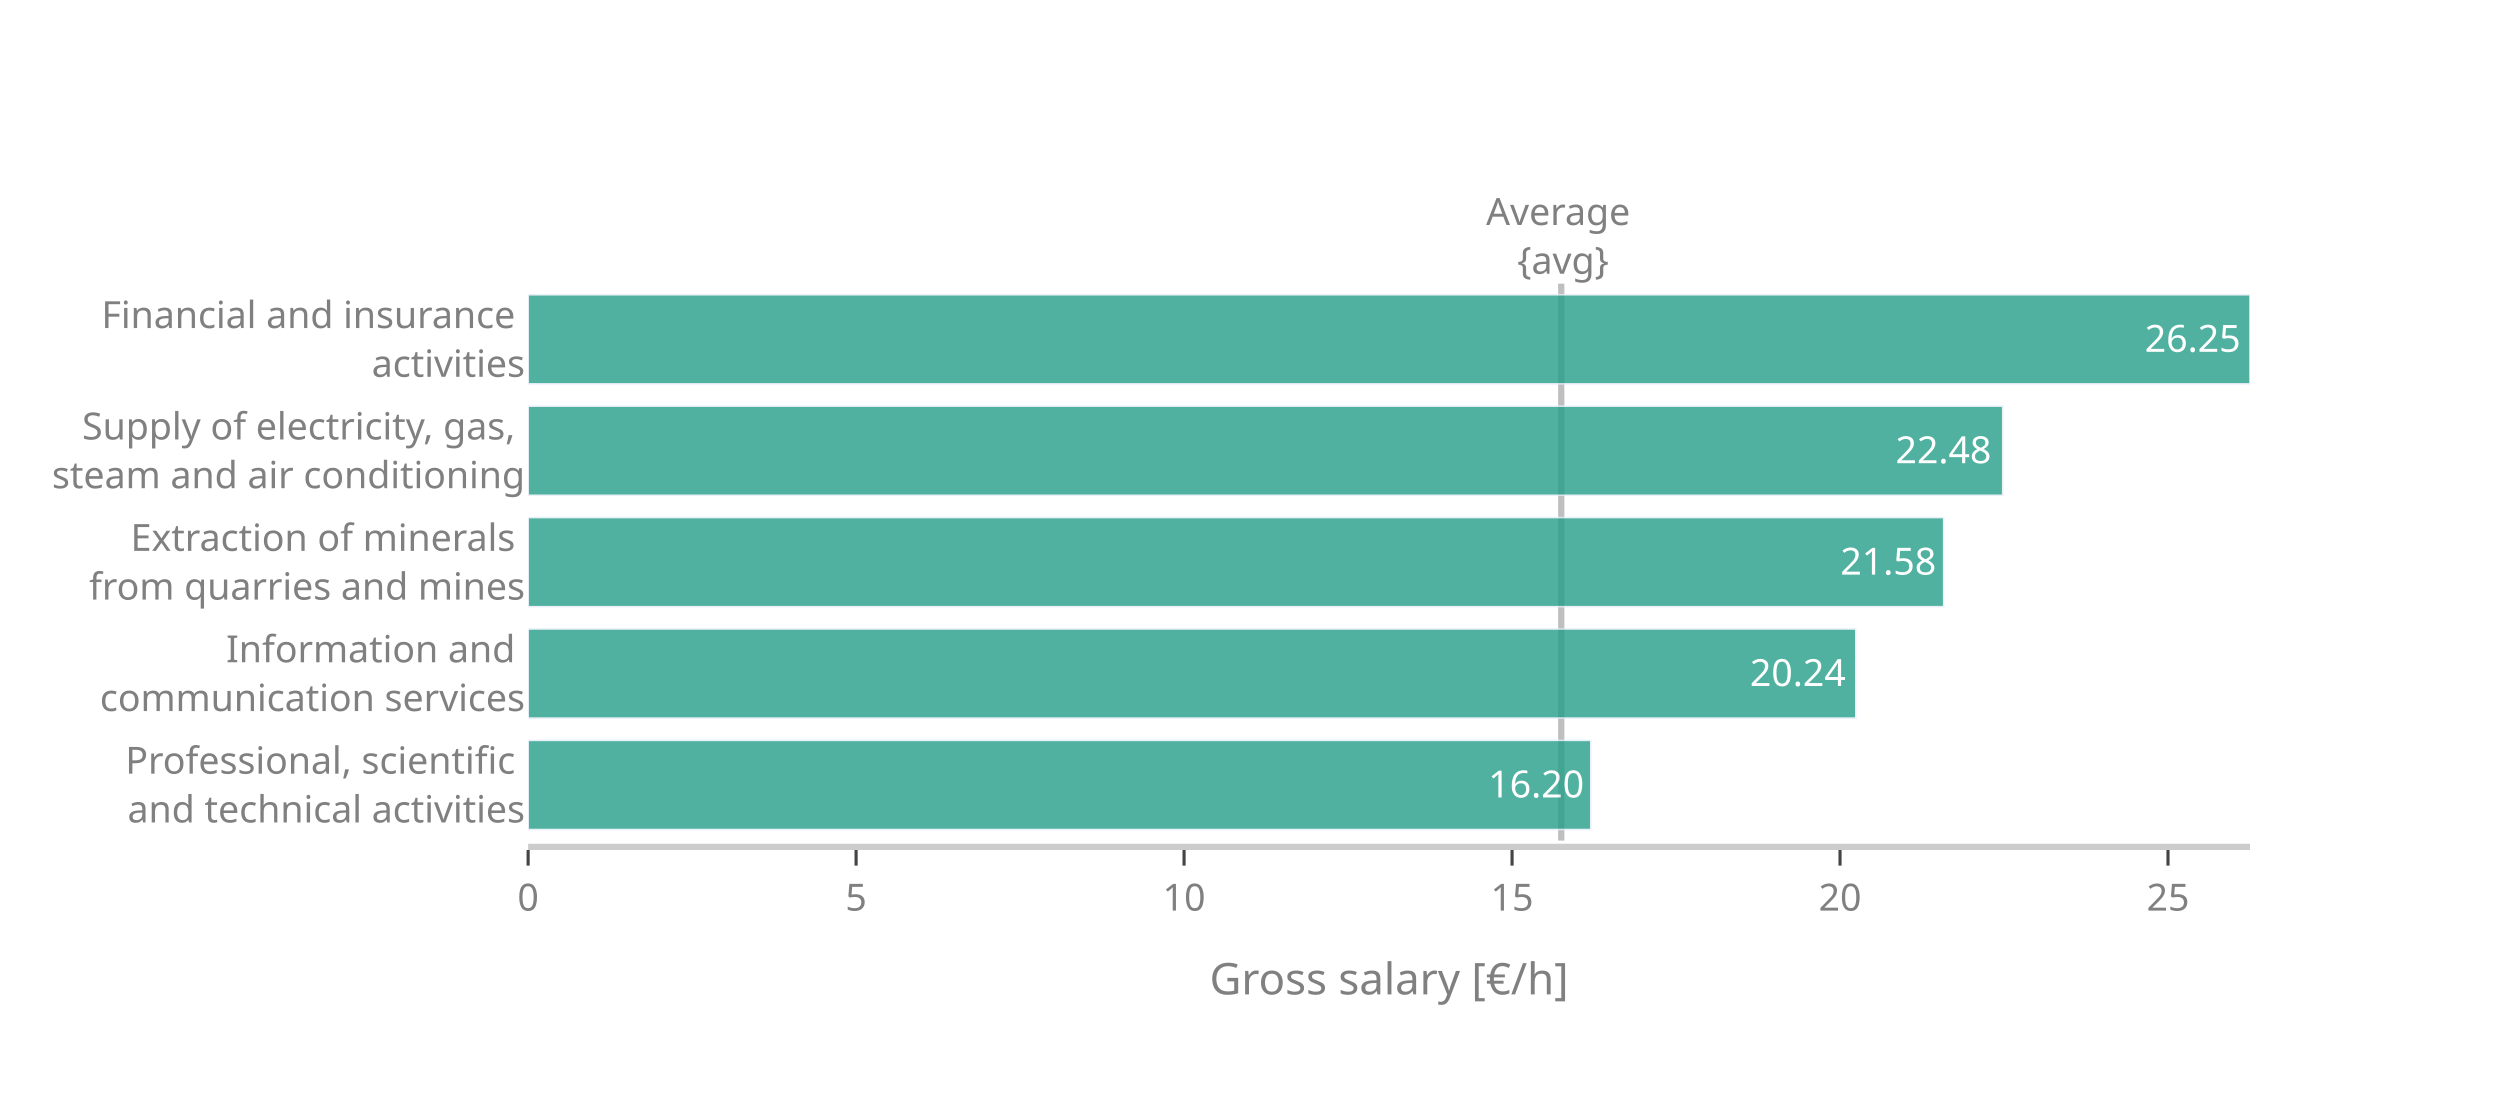
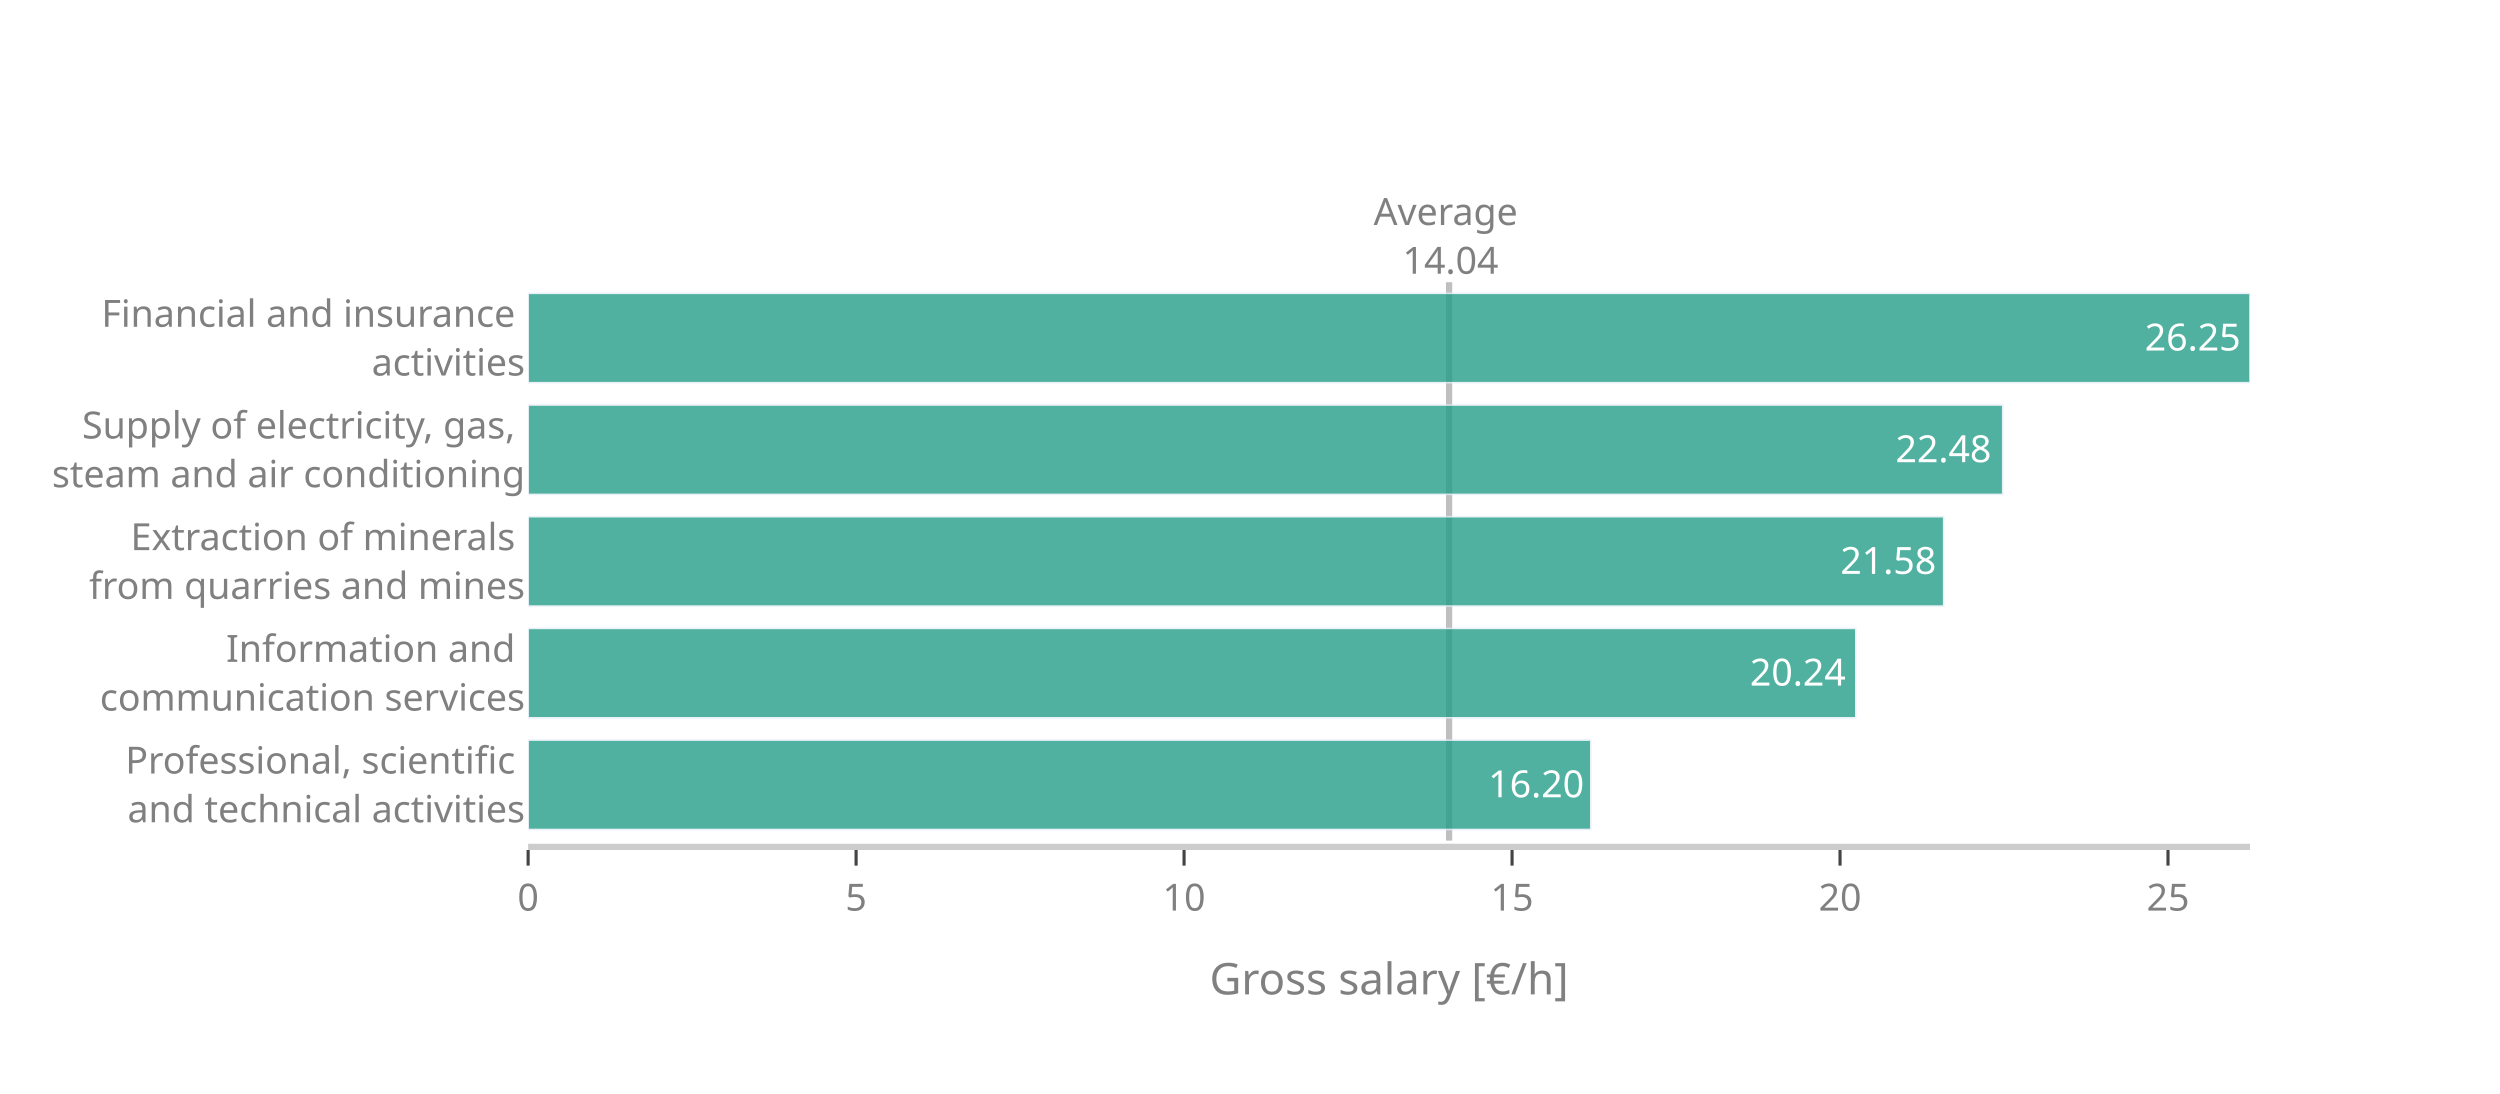
<svg xmlns="http://www.w3.org/2000/svg" class="main-svg" width="800" height="350" style="" viewBox="0 0 800 350">
  <rect x="0" y="0" width="800" height="350" style="fill: rgb(255, 255, 255); fill-opacity: 1;" />
-   <defs id="defs-cea884">
+   <defs id="defs-ce99bd">
    <g class="clips">
-       <clipPath id="clipcea884xyplot" class="plotclip">
+       <clipPath id="clipce99bdxyplot" class="plotclip">
        <rect width="551" height="210" />
      </clipPath>
-       <clipPath class="axesclip" id="clipcea884x">
+       <clipPath class="axesclip" id="clipce99bdx">
        <rect x="169" y="0" width="551" height="350" />
      </clipPath>
-       <clipPath class="axesclip" id="clipcea884y">
+       <clipPath class="axesclip" id="clipce99bdy">
        <rect x="0" y="60" width="800" height="210" />
      </clipPath>
-       <clipPath class="axesclip" id="clipcea884xy">
+       <clipPath class="axesclip" id="clipce99bdxy">
        <rect x="169" y="60" width="551" height="210" />
      </clipPath>
    </g>
    <g class="gradients" />
    <g class="patterns" />
  </defs>
  <g class="bglayer" />
  <g class="layer-below">
    <g class="imagelayer" />
    <g class="shapelayer" />
  </g>
  <g class="cartesianlayer">
    <g class="subplot xy">
      <g class="layer-subplot">
        <g class="shapelayer">
-           <path data-index="0" fill-rule="evenodd" d="M499.6,269L499.6,90.76" clip-path="url(#clipcea884xy)" style="opacity: 0.5; stroke: rgb(128, 128, 128); stroke-opacity: 1; fill: rgb(0, 0, 0); fill-opacity: 0; stroke-width: 2px;" />
+           <path data-index="0" fill-rule="evenodd" d="M463.71,269L463.71,90.3" clip-path="url(#clipce99bdxy)" style="opacity: 0.5; stroke: rgb(128, 128, 128); stroke-opacity: 1; fill: rgb(0, 0, 0); fill-opacity: 0; stroke-width: 2px;" />
        </g>
        <g class="imagelayer" />
      </g>
      <g class="gridlayer">
        <g class="x">
          <path class="xgrid crisp" transform="translate(273.95,0)" d="M0,60v210" style="stroke: rgb(255, 255, 255); stroke-opacity: 1; stroke-width: 1px;" />
          <path class="xgrid crisp" transform="translate(378.9,0)" d="M0,60v210" style="stroke: rgb(255, 255, 255); stroke-opacity: 1; stroke-width: 1px;" />
          <path class="xgrid crisp" transform="translate(483.86,0)" d="M0,60v210" style="stroke: rgb(255, 255, 255); stroke-opacity: 1; stroke-width: 1px;" />
          <path class="xgrid crisp" transform="translate(588.81,0)" d="M0,60v210" style="stroke: rgb(255, 255, 255); stroke-opacity: 1; stroke-width: 1px;" />
          <path class="xgrid crisp" transform="translate(693.76,0)" d="M0,60v210" style="stroke: rgb(255, 255, 255); stroke-opacity: 1; stroke-width: 1px;" />
        </g>
        <g class="y" />
      </g>
      <g class="zerolinelayer">
        <path class="xzl zl crisp" transform="translate(169,0)" d="M0,60v210" style="stroke: rgb(255, 255, 255); stroke-opacity: 1; stroke-width: 2px;" />
      </g>
      <path class="xlines-below" />
      <path class="ylines-below" />
      <g class="overlines-below" />
      <g class="xaxislayer-below" />
      <g class="yaxislayer-below" />
      <g class="overaxes-below" />
-       <g class="plot" transform="translate(169,60)" clip-path="url(#clipcea884xyplot)">
+       <g class="plot" transform="translate(169,60)" clip-path="url(#clipce99bdxyplot)">
        <g class="barlayer mlayer">
          <g class="trace bars" style="opacity: 0.8;">
            <g class="points">
              <g class="point">
-                 <path d="M0,205.44V176.92H340.05V205.44Z" style="vector-effect: non-scaling-stroke; opacity: 1; stroke-width: 0.5px; fill: rgb(36, 158, 137); fill-opacity: 1; stroke: rgb(229, 236, 246); stroke-opacity: 1;" />
-                 <text class="bartext bartext-inside" text-anchor="middle" data-notex="1" x="0" y="0" style="font-family: 'Bahnschrift Light'; font-size: 12px; fill: rgb(255, 255, 255); fill-opacity: 1; white-space: pre;" transform="translate(322.5813,195.18)">16.20 </text>
+                 <path d="M0,205.43V176.83H340.05V205.43Z" style="vector-effect: non-scaling-stroke; opacity: 1; stroke-width: 0.5px; fill: rgb(36, 158, 137); fill-opacity: 1; stroke: rgb(229, 236, 246); stroke-opacity: 1;" />
+                 <text class="bartext bartext-inside" text-anchor="middle" data-notex="1" x="0" y="0" style="font-family: 'Bahnschrift Light'; font-size: 12px; fill: rgb(255, 255, 255); fill-opacity: 1; white-space: pre;" transform="translate(322.5813,195.13)">16.20 </text>
              </g>
              <g class="point">
-                 <path d="M0,169.79V141.27H424.85V169.79Z" style="vector-effect: non-scaling-stroke; opacity: 1; stroke-width: 0.5px; fill: rgb(36, 158, 137); fill-opacity: 1; stroke: rgb(229, 236, 246); stroke-opacity: 1;" />
-                 <text class="bartext bartext-inside" text-anchor="middle" data-notex="1" x="0" y="0" style="font-family: 'Bahnschrift Light'; font-size: 12px; fill: rgb(255, 255, 255); fill-opacity: 1; white-space: pre;" transform="translate(406.3031,159.53)">20.24 </text>
+                 <path d="M0,169.69V141.09H424.85V169.69Z" style="vector-effect: non-scaling-stroke; opacity: 1; stroke-width: 0.5px; fill: rgb(36, 158, 137); fill-opacity: 1; stroke: rgb(229, 236, 246); stroke-opacity: 1;" />
+                 <text class="bartext bartext-inside" text-anchor="middle" data-notex="1" x="0" y="0" style="font-family: 'Bahnschrift Light'; font-size: 12px; fill: rgb(255, 255, 255); fill-opacity: 1; white-space: pre;" transform="translate(406.3031,159.39)">20.24 </text>
              </g>
              <g class="point">
-                 <path d="M0,134.14V105.62H452.97V134.14Z" style="vector-effect: non-scaling-stroke; opacity: 1; stroke-width: 0.5px; fill: rgb(36, 158, 137); fill-opacity: 1; stroke: rgb(229, 236, 246); stroke-opacity: 1;" />
-                 <text class="bartext bartext-inside" text-anchor="middle" data-notex="1" x="0" y="0" style="font-family: 'Bahnschrift Light'; font-size: 12px; fill: rgb(255, 255, 255); fill-opacity: 1; white-space: pre;" transform="translate(435.2513,123.88)">21.58 </text>
+                 <path d="M0,133.94V105.35H452.97V133.94Z" style="vector-effect: non-scaling-stroke; opacity: 1; stroke-width: 0.5px; fill: rgb(36, 158, 137); fill-opacity: 1; stroke: rgb(229, 236, 246); stroke-opacity: 1;" />
+                 <text class="bartext bartext-inside" text-anchor="middle" data-notex="1" x="0" y="0" style="font-family: 'Bahnschrift Light'; font-size: 12px; fill: rgb(255, 255, 255); fill-opacity: 1; white-space: pre;" transform="translate(435.2513,123.645)">21.58 </text>
              </g>
              <g class="point">
-                 <path d="M0,98.49V69.97H471.87V98.49Z" style="vector-effect: non-scaling-stroke; opacity: 1; stroke-width: 0.5px; fill: rgb(36, 158, 137); fill-opacity: 1; stroke: rgb(229, 236, 246); stroke-opacity: 1;" />
-                 <text class="bartext bartext-inside" text-anchor="middle" data-notex="1" x="0" y="0" style="font-family: 'Bahnschrift Light'; font-size: 12px; fill: rgb(255, 255, 255); fill-opacity: 1; white-space: pre;" transform="translate(452.9013,88.23)">22.48 </text>
+                 <path d="M0,98.2V69.61H471.87V98.2Z" style="vector-effect: non-scaling-stroke; opacity: 1; stroke-width: 0.5px; fill: rgb(36, 158, 137); fill-opacity: 1; stroke: rgb(229, 236, 246); stroke-opacity: 1;" />
+                 <text class="bartext bartext-inside" text-anchor="middle" data-notex="1" x="0" y="0" style="font-family: 'Bahnschrift Light'; font-size: 12px; fill: rgb(255, 255, 255); fill-opacity: 1; white-space: pre;" transform="translate(452.9013,87.905)">22.48 </text>
              </g>
              <g class="point">
-                 <path d="M0,62.84V34.32H551V62.84Z" style="vector-effect: non-scaling-stroke; opacity: 1; stroke-width: 0.5px; fill: rgb(36, 158, 137); fill-opacity: 1; stroke: rgb(229, 236, 246); stroke-opacity: 1;" />
-                 <text class="bartext bartext-inside" text-anchor="middle" data-notex="1" x="0" y="0" style="font-family: 'Bahnschrift Light'; font-size: 12px; fill: rgb(255, 255, 255); fill-opacity: 1; white-space: pre;" transform="translate(532.6562,52.58)">26.25 </text>
+                 <path d="M0,62.46V33.87H551V62.46Z" style="vector-effect: non-scaling-stroke; opacity: 1; stroke-width: 0.5px; fill: rgb(36, 158, 137); fill-opacity: 1; stroke: rgb(229, 236, 246); stroke-opacity: 1;" />
+                 <text class="bartext bartext-inside" text-anchor="middle" data-notex="1" x="0" y="0" style="font-family: 'Bahnschrift Light'; font-size: 12px; fill: rgb(255, 255, 255); fill-opacity: 1; white-space: pre;" transform="translate(532.6562,52.165)">26.25 </text>
              </g>
            </g>
          </g>
        </g>
      </g>
      <g class="overplot" />
      <path class="xlines-above crisp" d="M169,271H720" style="fill: none; stroke-width: 2px; stroke: rgb(204, 204, 204); stroke-opacity: 1;" />
      <path class="ylines-above crisp" d="M0,0" style="fill: none;" />
      <g class="overlines-above" />
      <g class="xaxislayer-above">
        <path class="xtick ticks crisp" d="M0,272v5" transform="translate(169,0)" style="stroke: rgb(68, 68, 68); stroke-opacity: 1; stroke-width: 1px;" />
        <path class="xtick ticks crisp" d="M0,272v5" transform="translate(273.95,0)" style="stroke: rgb(68, 68, 68); stroke-opacity: 1; stroke-width: 1px;" />
        <path class="xtick ticks crisp" d="M0,272v5" transform="translate(378.9,0)" style="stroke: rgb(68, 68, 68); stroke-opacity: 1; stroke-width: 1px;" />
        <path class="xtick ticks crisp" d="M0,272v5" transform="translate(483.86,0)" style="stroke: rgb(68, 68, 68); stroke-opacity: 1; stroke-width: 1px;" />
        <path class="xtick ticks crisp" d="M0,272v5" transform="translate(588.81,0)" style="stroke: rgb(68, 68, 68); stroke-opacity: 1; stroke-width: 1px;" />
        <path class="xtick ticks crisp" d="M0,272v5" transform="translate(693.76,0)" style="stroke: rgb(68, 68, 68); stroke-opacity: 1; stroke-width: 1px;" />
        <g class="xtick">
          <text text-anchor="middle" x="0" y="291.4" transform="translate(169,0)" style="font-family: 'Bahnschrift Light'; font-size: 12px; fill: rgb(128, 128, 128); fill-opacity: 1; white-space: pre; opacity: 1;">0</text>
        </g>
        <g class="xtick">
          <text text-anchor="middle" x="0" y="291.4" style="font-family: 'Bahnschrift Light'; font-size: 12px; fill: rgb(128, 128, 128); fill-opacity: 1; white-space: pre; opacity: 1;" transform="translate(273.95,0)">5</text>
        </g>
        <g class="xtick">
          <text text-anchor="middle" x="0" y="291.4" style="font-family: 'Bahnschrift Light'; font-size: 12px; fill: rgb(128, 128, 128); fill-opacity: 1; white-space: pre; opacity: 1;" transform="translate(378.9,0)">10</text>
        </g>
        <g class="xtick">
          <text text-anchor="middle" x="0" y="291.4" style="font-family: 'Bahnschrift Light'; font-size: 12px; fill: rgb(128, 128, 128); fill-opacity: 1; white-space: pre; opacity: 1;" transform="translate(483.86,0)">15</text>
        </g>
        <g class="xtick">
          <text text-anchor="middle" x="0" y="291.4" style="font-family: 'Bahnschrift Light'; font-size: 12px; fill: rgb(128, 128, 128); fill-opacity: 1; white-space: pre; opacity: 1;" transform="translate(588.81,0)">20</text>
        </g>
        <g class="xtick">
          <text text-anchor="middle" x="0" y="291.4" style="font-family: 'Bahnschrift Light'; font-size: 12px; fill: rgb(128, 128, 128); fill-opacity: 1; white-space: pre; opacity: 1;" transform="translate(693.76,0)">25</text>
        </g>
      </g>
      <g class="yaxislayer-above">
        <g class="ytick">
-           <text text-anchor="end" x="168" y="4.2" transform="translate(0,251.18)translate(0,-7.8)" style="font-family: 'Bahnschrift Light'; font-size: 12px; fill: rgb(128, 128, 128); fill-opacity: 1; white-space: pre; opacity: 1;">
+           <text text-anchor="end" x="168" y="4.2" transform="translate(0,251.13)translate(0,-7.8)" style="font-family: 'Bahnschrift Light'; font-size: 12px; fill: rgb(128, 128, 128); fill-opacity: 1; white-space: pre; opacity: 1;">
            <tspan class="line" dy="0em" x="168" y="4.2">Professional, scientific  </tspan>
            <tspan class="line" dy="1.3em" x="168" y="4.2">and technical activities  </tspan>
          </text>
        </g>
        <g class="ytick">
-           <text text-anchor="end" x="168" y="4.2" transform="translate(0,215.53)translate(0,-7.8)" style="font-family: 'Bahnschrift Light'; font-size: 12px; fill: rgb(128, 128, 128); fill-opacity: 1; white-space: pre; opacity: 1;">
+           <text text-anchor="end" x="168" y="4.2" transform="translate(0,215.39)translate(0,-7.8)" style="font-family: 'Bahnschrift Light'; font-size: 12px; fill: rgb(128, 128, 128); fill-opacity: 1; white-space: pre; opacity: 1;">
            <tspan class="line" dy="0em" x="168" y="4.2">Information and  </tspan>
            <tspan class="line" dy="1.3em" x="168" y="4.2">      communication services  </tspan>
          </text>
        </g>
        <g class="ytick">
-           <text text-anchor="end" x="168" y="4.2" transform="translate(0,179.88)translate(0,-7.8)" style="font-family: 'Bahnschrift Light'; font-size: 12px; fill: rgb(128, 128, 128); fill-opacity: 1; white-space: pre; opacity: 1;">
+           <text text-anchor="end" x="168" y="4.2" transform="translate(0,179.65)translate(0,-7.8)" style="font-family: 'Bahnschrift Light'; font-size: 12px; fill: rgb(128, 128, 128); fill-opacity: 1; white-space: pre; opacity: 1;">
            <tspan class="line" dy="0em" x="168" y="4.2">Extraction of minerals  </tspan>
            <tspan class="line" dy="1.3em" x="168" y="4.2">from quarries and mines  </tspan>
          </text>
        </g>
        <g class="ytick">
-           <text text-anchor="end" x="168" y="4.2" transform="translate(0,144.23)translate(0,-7.8)" style="font-family: 'Bahnschrift Light'; font-size: 12px; fill: rgb(128, 128, 128); fill-opacity: 1; white-space: pre; opacity: 1;">
+           <text text-anchor="end" x="168" y="4.2" transform="translate(0,143.91)translate(0,-7.8)" style="font-family: 'Bahnschrift Light'; font-size: 12px; fill: rgb(128, 128, 128); fill-opacity: 1; white-space: pre; opacity: 1;">
            <tspan class="line" dy="0em" x="168" y="4.2">Supply of electricity, gas,  </tspan>
            <tspan class="line" dy="1.3em" x="168" y="4.2">steam and air conditioning  </tspan>
          </text>
        </g>
        <g class="ytick">
-           <text text-anchor="end" x="168" y="4.2" transform="translate(0,108.58)translate(0,-7.8)" style="font-family: 'Bahnschrift Light'; font-size: 12px; fill: rgb(128, 128, 128); fill-opacity: 1; white-space: pre; opacity: 1;">
+           <text text-anchor="end" x="168" y="4.2" transform="translate(0,108.17)translate(0,-7.8)" style="font-family: 'Bahnschrift Light'; font-size: 12px; fill: rgb(128, 128, 128); fill-opacity: 1; white-space: pre; opacity: 1;">
            <tspan class="line" dy="0em" x="168" y="4.2">Financial and insurance  </tspan>
            <tspan class="line" dy="1.3em" x="168" y="4.2">activities  </tspan>
          </text>
        </g>
      </g>
      <g class="overaxes-above" />
    </g>
  </g>
  <g class="polarlayer" />
  <g class="ternarylayer" />
  <g class="geolayer" />
  <g class="funnelarealayer" />
  <g class="pielayer" />
  <g class="iciclelayer" />
  <g class="treemaplayer" />
  <g class="sunburstlayer" />
  <g class="glimages" />
-   <defs id="topdefs-cea884">
+   <defs id="topdefs-ce99bd">
    <g class="clips" />
  </defs>
  <g class="layer-above">
    <g class="imagelayer" />
    <g class="shapelayer" />
  </g>
  <g class="infolayer">
    <g class="g-gtitle" />
    <g class="g-xtitle">
      <text class="xtitle" x="444.5" y="318.206" text-anchor="middle" style="font-family: 'Bahnschrift Light'; font-size: 14px; fill: rgb(128, 128, 128); opacity: 1; font-weight: normal; white-space: pre;">Gross salary [€/h]</text>
    </g>
    <g class="g-ytitle" />
    <g class="annotation" data-index="0" style="opacity: 1;">
-       <g class="annotation-text-g" transform="rotate(0,499.6,76.5)">
-         <g class="cursor-pointer" transform="translate(475,60)">
-           <rect class="bg" x="0.5" y="0.5" width="48" height="32" style="stroke-width: 1px; stroke: rgb(0, 0, 0); stroke-opacity: 0; fill: rgb(0, 0, 0); fill-opacity: 0;" />
+       <g class="annotation-text-g" transform="rotate(0,463.71,76)">
+         <g class="cursor-pointer" transform="translate(439,60)">
+           <rect class="bg" x="0.5" y="0.5" width="48" height="31" style="stroke-width: 1px; stroke: rgb(0, 0, 0); stroke-opacity: 0; fill: rgb(0, 0, 0); fill-opacity: 0;" />
          <text class="annotation-text" text-anchor="middle" x="25.172" y="12" style="font-family: 'Bahnschrift Light'; font-size: 12px; fill: rgb(128, 128, 128); fill-opacity: 1; white-space: pre;">
            <tspan class="line" dy="0em" x="25.172" y="12">Average</tspan>
-             <tspan class="line" dy="1.3em" x="25.172" y="12">{avg}</tspan>
+             <tspan class="line" dy="1.3em" x="25.172" y="12">14.04</tspan>
          </text>
        </g>
      </g>
    </g>
  </g>
</svg>
